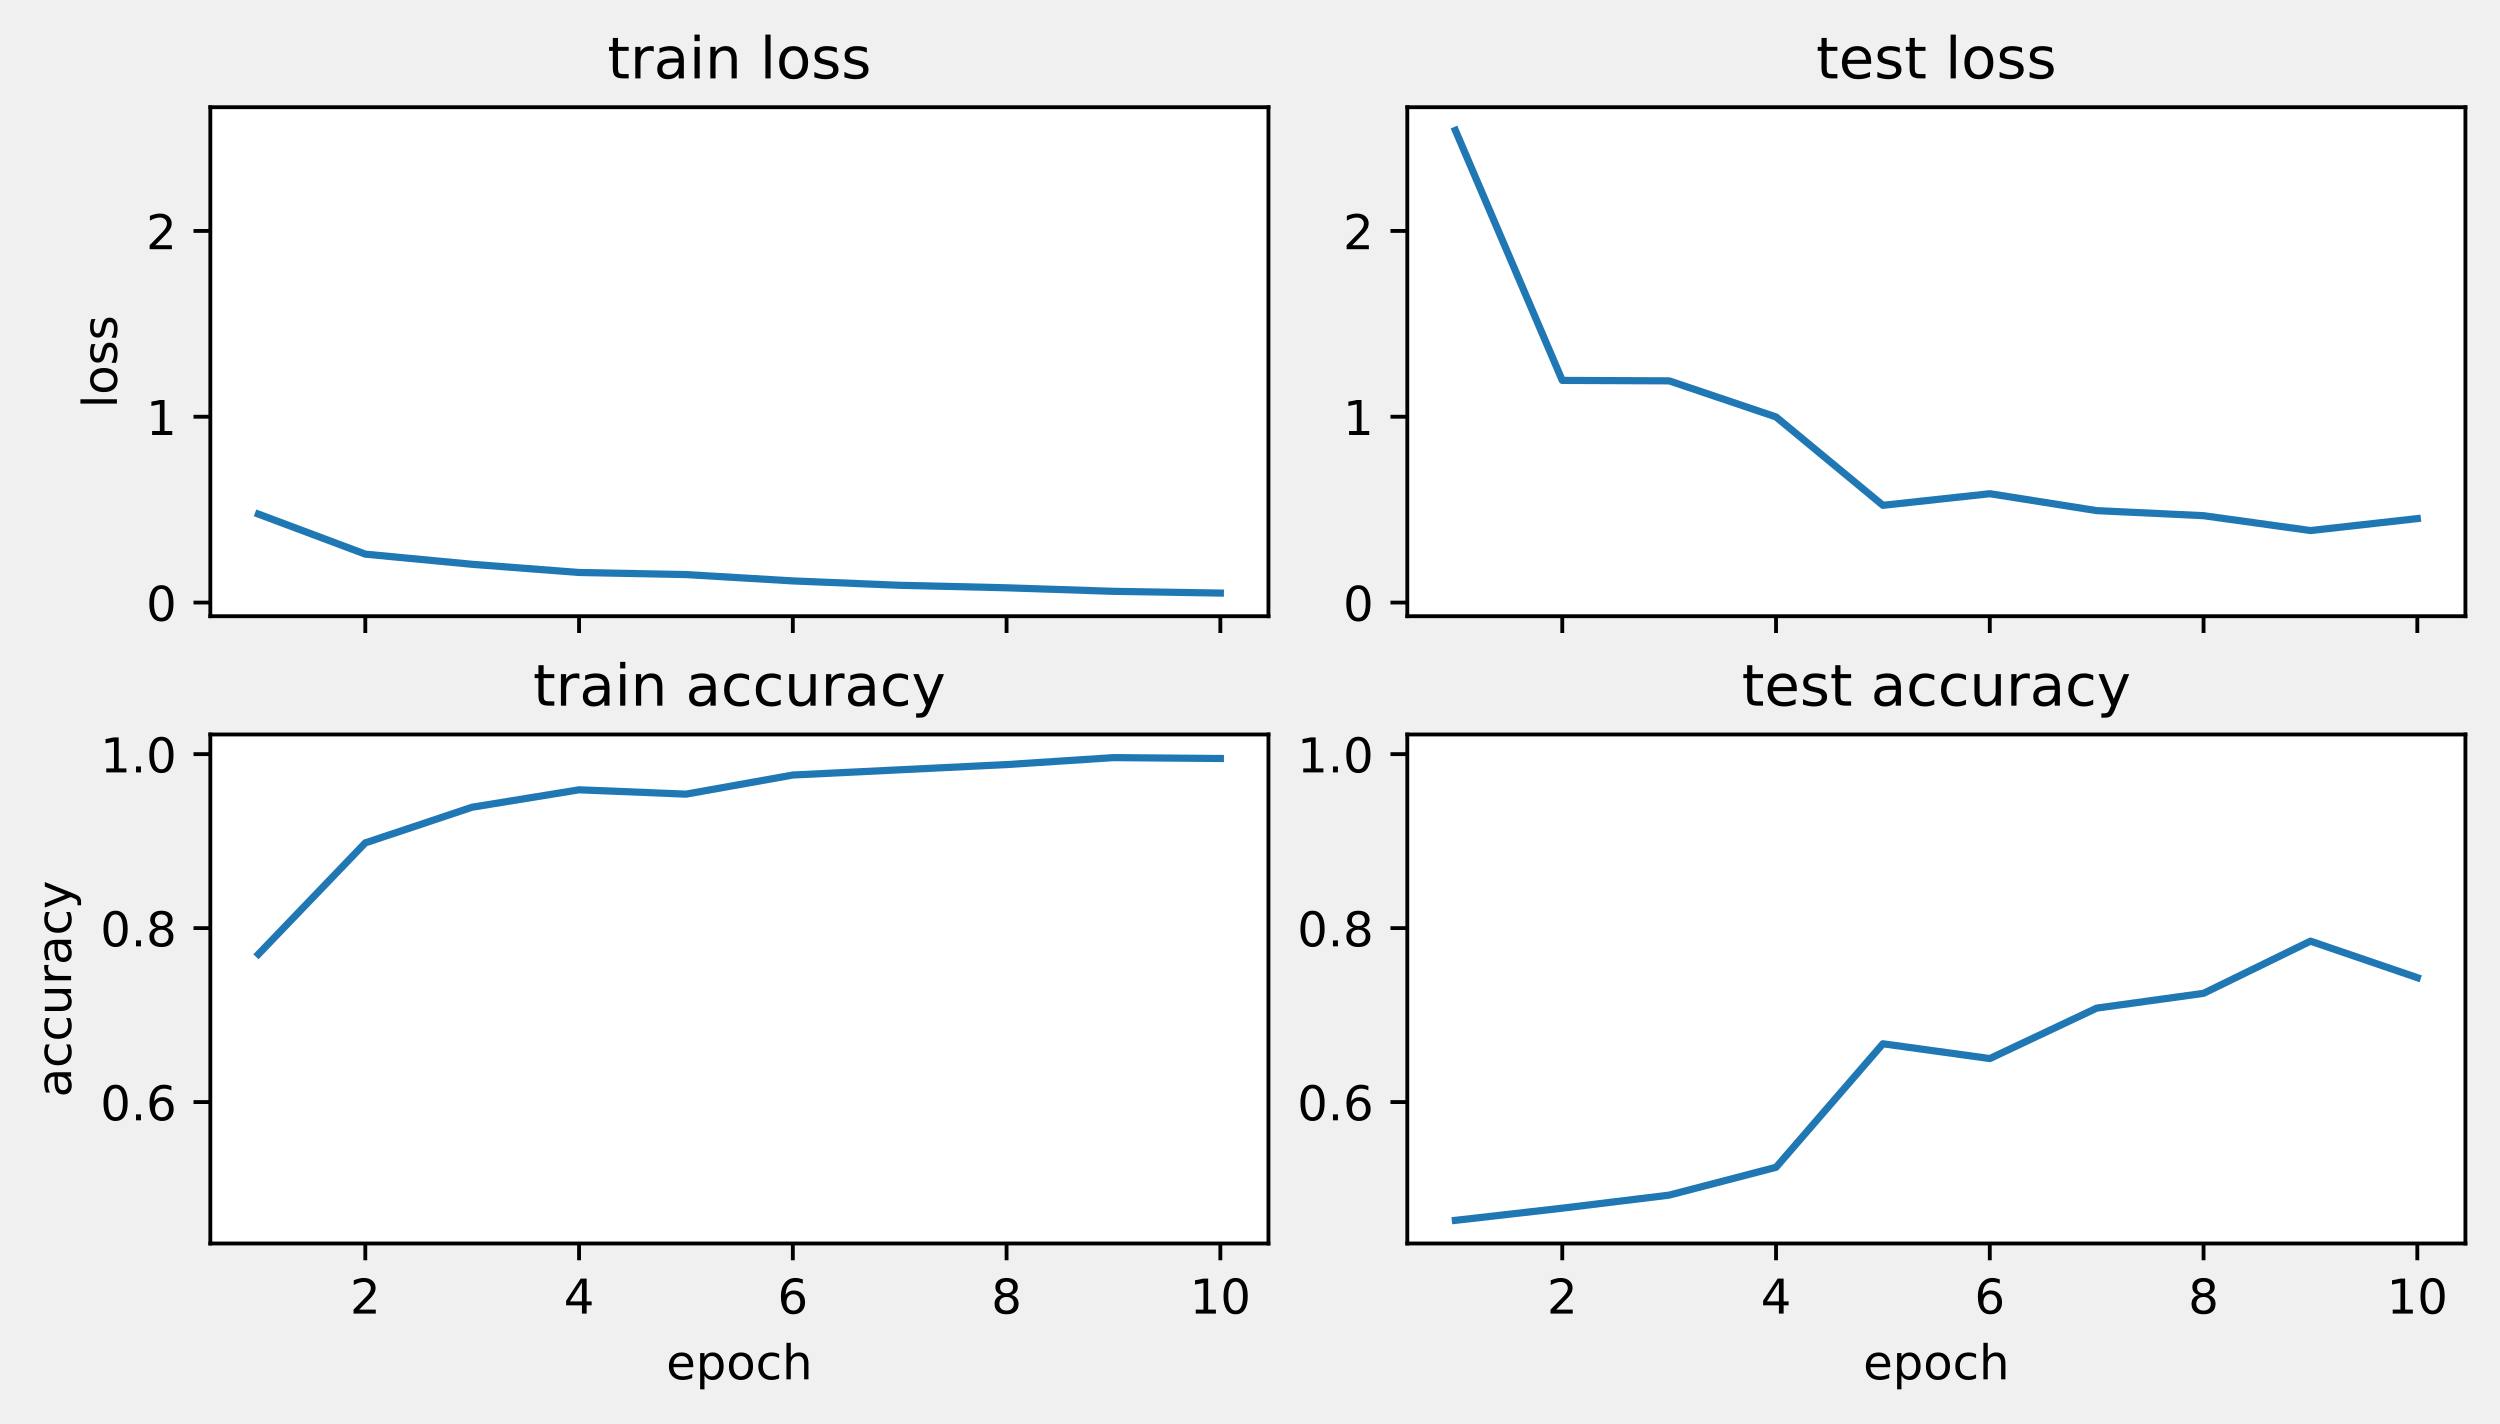
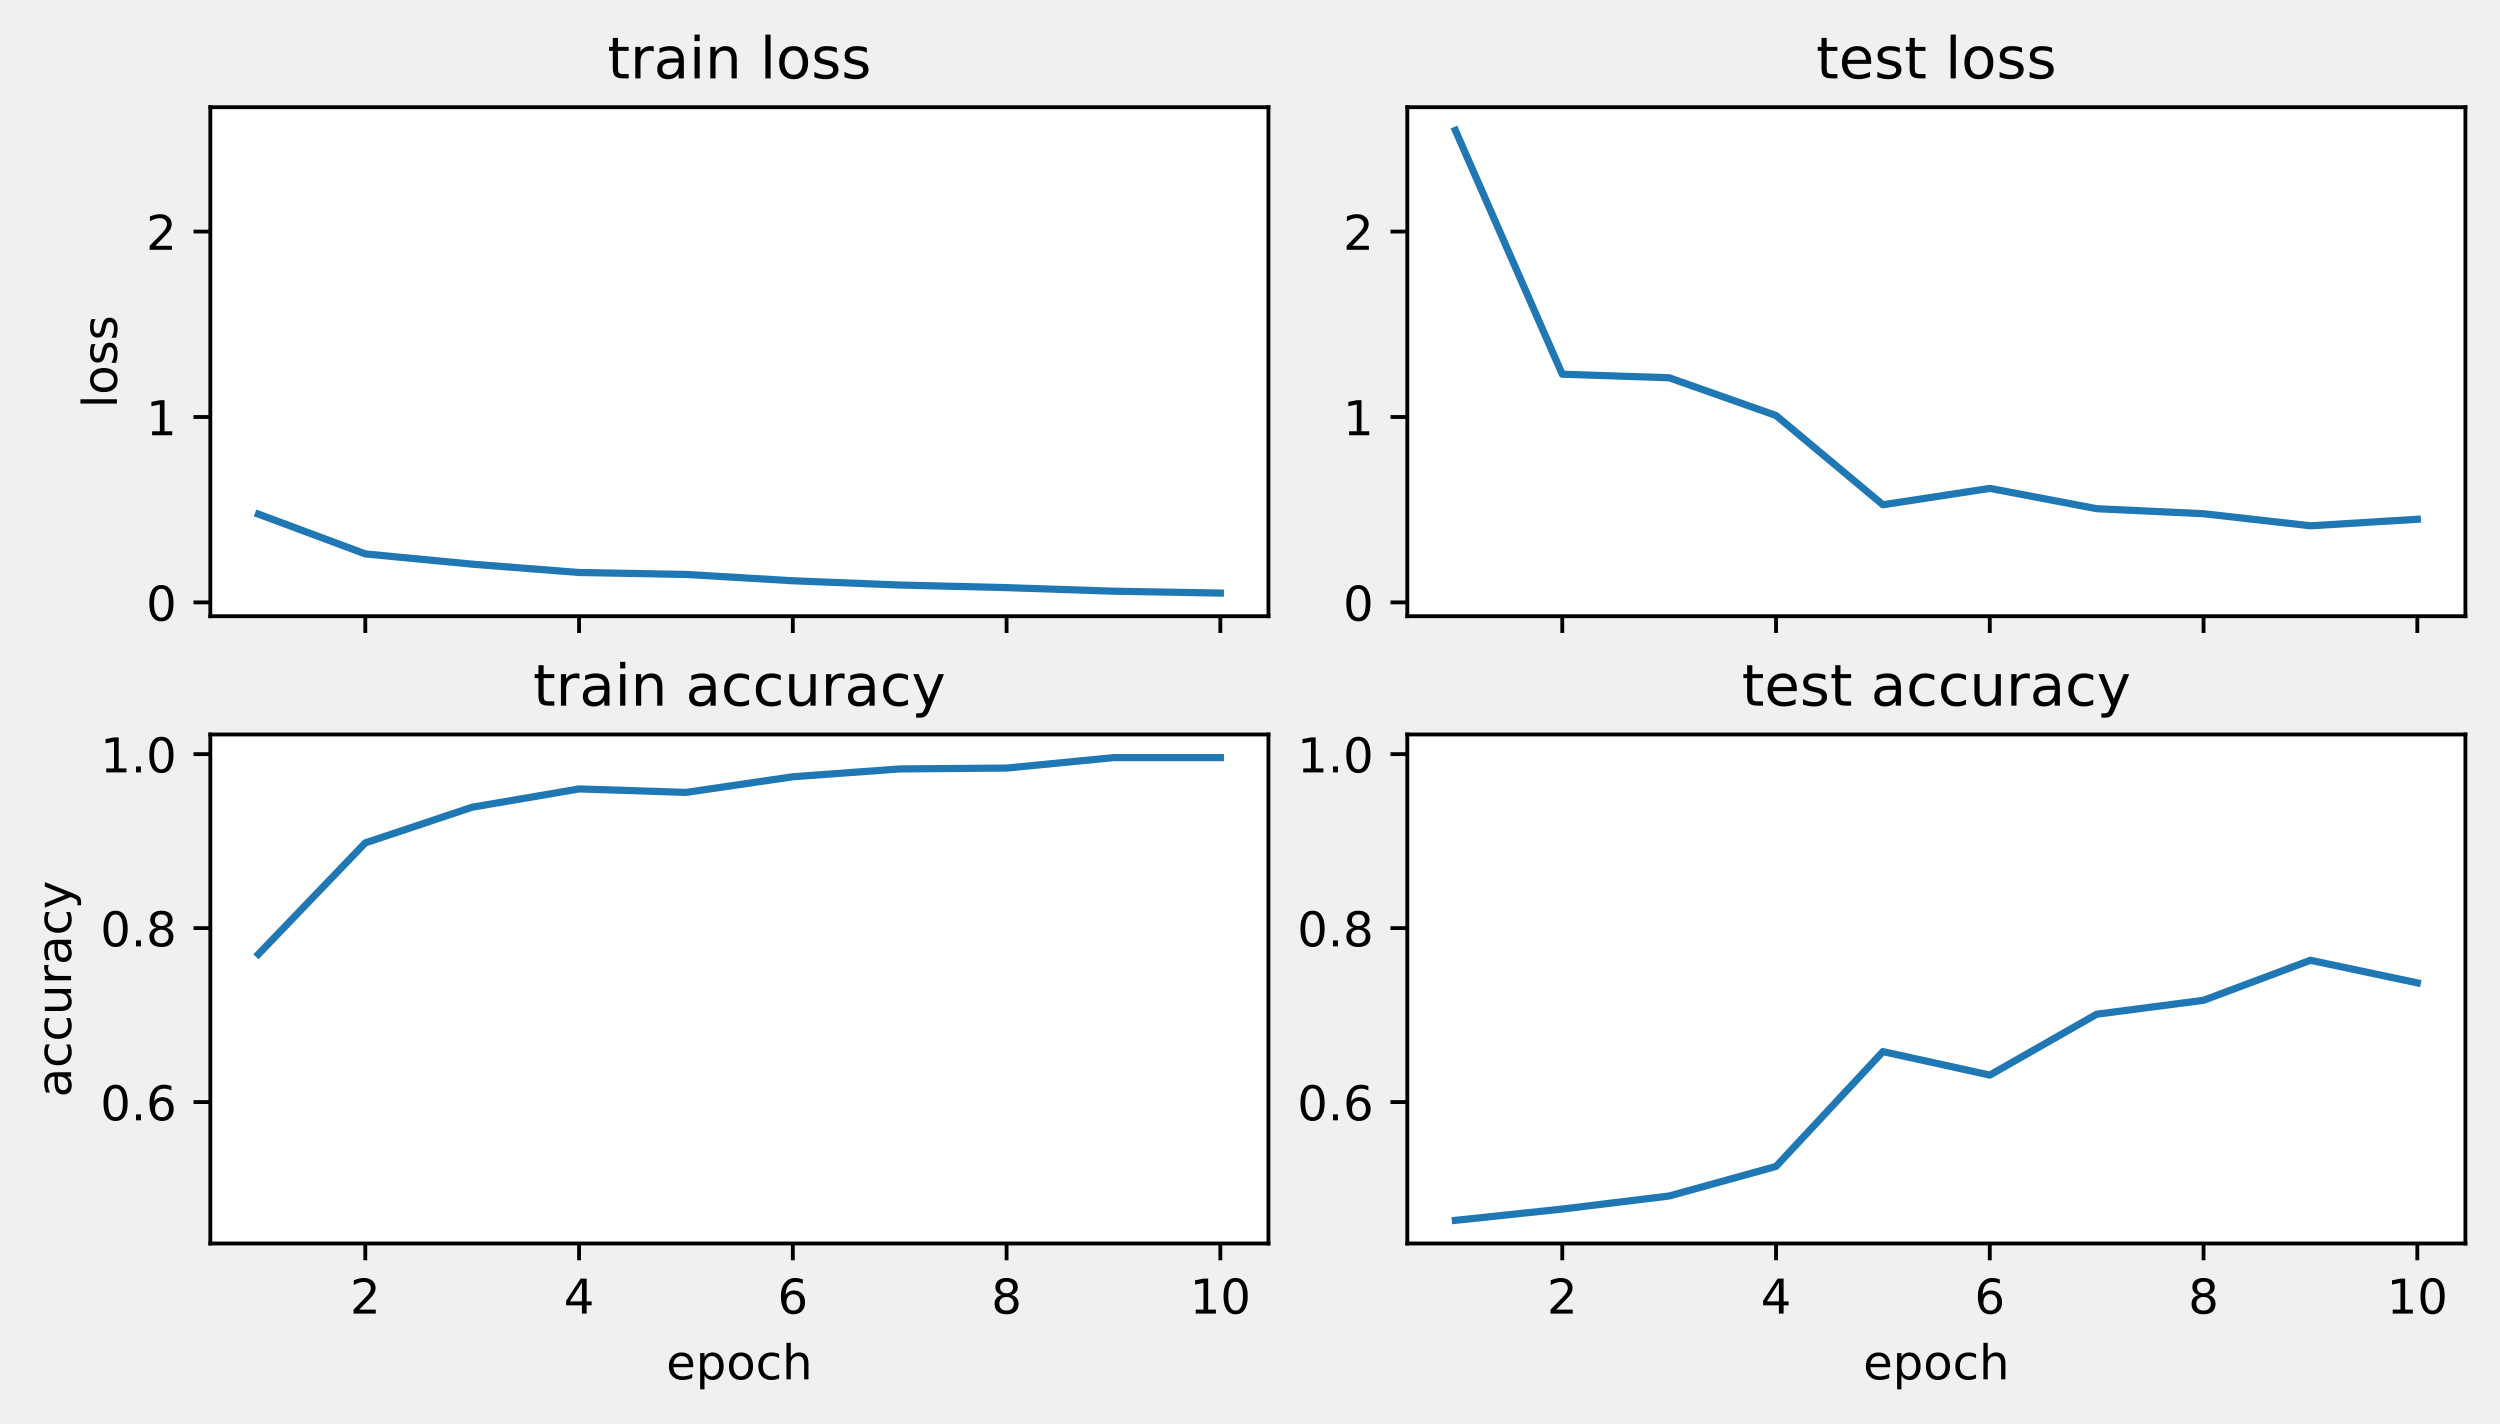
<svg xmlns="http://www.w3.org/2000/svg" xmlns:xlink="http://www.w3.org/1999/xlink" width="520.4pt" height="296.4pt" viewBox="0 0 520.4 296.4" version="1.1">
  <defs>
    <style type="text/css">*{stroke-linejoin: round; stroke-linecap: butt}</style>
  </defs>
  <g id="figure_1">
    <g id="patch_1">
      <path d="M 0 296.4  L 520.4 296.4  L 520.4 0  L 0 0  L 0 296.4  z " style="fill: none" />
    </g>
    <g id="axes_1">
      <g id="patch_2">
        <path d="M 43.781 128.271  L 264.039 128.271  L 264.039 22.318  L 43.781 22.318  z " style="fill: #ffffff" />
      </g>
      <g id="matplotlib.axis_1">
        <g id="xtick_1">
          <g id="line2d_1">
            <defs>
-               <path id="m2b2705c704" d="M 0 0  L 0 3.5  " style="stroke: #000000; stroke-width: 0.8" />
+               <path id="mb5eee490c5" d="M 0 0  L 0 3.5  " style="stroke: #000000; stroke-width: 0.8" />
            </defs>
            <g>
-               <use xlink:href="#m2b2705c704" x="76.041" y="128.271" style="stroke: #000000; stroke-width: 0.8" />
+               <use xlink:href="#mb5eee490c5" x="76.041" y="128.271" style="stroke: #000000; stroke-width: 0.8" />
            </g>
          </g>
        </g>
        <g id="xtick_2">
          <g id="line2d_2">
            <g>
-               <use xlink:href="#m2b2705c704" x="120.538" y="128.271" style="stroke: #000000; stroke-width: 0.8" />
+               <use xlink:href="#mb5eee490c5" x="120.538" y="128.271" style="stroke: #000000; stroke-width: 0.8" />
            </g>
          </g>
        </g>
        <g id="xtick_3">
          <g id="line2d_3">
            <g>
-               <use xlink:href="#m2b2705c704" x="165.034" y="128.271" style="stroke: #000000; stroke-width: 0.8" />
+               <use xlink:href="#mb5eee490c5" x="165.034" y="128.271" style="stroke: #000000; stroke-width: 0.8" />
            </g>
          </g>
        </g>
        <g id="xtick_4">
          <g id="line2d_4">
            <g>
-               <use xlink:href="#m2b2705c704" x="209.53" y="128.271" style="stroke: #000000; stroke-width: 0.8" />
+               <use xlink:href="#mb5eee490c5" x="209.53" y="128.271" style="stroke: #000000; stroke-width: 0.8" />
            </g>
          </g>
        </g>
        <g id="xtick_5">
          <g id="line2d_5">
            <g>
-               <use xlink:href="#m2b2705c704" x="254.027" y="128.271" style="stroke: #000000; stroke-width: 0.8" />
+               <use xlink:href="#mb5eee490c5" x="254.027" y="128.271" style="stroke: #000000; stroke-width: 0.8" />
            </g>
          </g>
        </g>
      </g>
      <g id="matplotlib.axis_2">
        <g id="ytick_1">
          <g id="line2d_6">
            <defs>
-               <path id="mb0f180276c" d="M 0 0  L -3.5 0  " style="stroke: #000000; stroke-width: 0.8" />
+               <path id="meec9b7aa50" d="M 0 0  L -3.5 0  " style="stroke: #000000; stroke-width: 0.8" />
            </defs>
            <g>
-               <use xlink:href="#mb0f180276c" x="43.781" y="125.429" style="stroke: #000000; stroke-width: 0.8" />
+               <use xlink:href="#meec9b7aa50" x="43.781" y="125.399" style="stroke: #000000; stroke-width: 0.8" />
            </g>
          </g>
          <g id="text_1">
-             <g transform="translate(30.41875 129.2287)scale(0.1 -0.1)">
+             <g transform="translate(30.41875 129.1986)scale(0.1 -0.1)">
              <defs>
                <path id="DejaVuSans-30" d="M 2034 4250  Q 1547 4250 1301 3770  Q 1056 3291 1056 2328  Q 1056 1369 1301 889  Q 1547 409 2034 409  Q 2525 409 2770 889  Q 3016 1369 3016 2328  Q 3016 3291 2770 3770  Q 2525 4250 2034 4250  z M 2034 4750  Q 2819 4750 3233 4129  Q 3647 3509 3647 2328  Q 3647 1150 3233 529  Q 2819 -91 2034 -91  Q 1250 -91 836 529  Q 422 1150 422 2328  Q 422 3509 836 4129  Q 1250 4750 2034 4750  z " transform="scale(0.015625)" />
              </defs>
              <use xlink:href="#DejaVuSans-30" />
            </g>
          </g>
        </g>
        <g id="ytick_2">
          <g id="line2d_7">
            <g>
-               <use xlink:href="#mb0f180276c" x="43.781" y="86.751" style="stroke: #000000; stroke-width: 0.8" />
+               <use xlink:href="#meec9b7aa50" x="43.781" y="86.8" style="stroke: #000000; stroke-width: 0.8" />
            </g>
          </g>
          <g id="text_2">
-             <g transform="translate(30.41875 90.55044)scale(0.1 -0.1)">
+             <g transform="translate(30.41875 90.59916)scale(0.1 -0.1)">
              <defs>
                <path id="DejaVuSans-31" d="M 794 531  L 1825 531  L 1825 4091  L 703 3866  L 703 4441  L 1819 4666  L 2450 4666  L 2450 531  L 3481 531  L 3481 0  L 794 0  L 794 531  z " transform="scale(0.015625)" />
              </defs>
              <use xlink:href="#DejaVuSans-31" />
            </g>
          </g>
        </g>
        <g id="ytick_3">
          <g id="line2d_8">
            <g>
-               <use xlink:href="#mb0f180276c" x="43.781" y="48.073" style="stroke: #000000; stroke-width: 0.8" />
+               <use xlink:href="#meec9b7aa50" x="43.781" y="48.201" style="stroke: #000000; stroke-width: 0.8" />
            </g>
          </g>
          <g id="text_3">
-             <g transform="translate(30.41875 51.87219)scale(0.1 -0.1)">
+             <g transform="translate(30.41875 51.99975)scale(0.1 -0.1)">
              <defs>
                <path id="DejaVuSans-32" d="M 1228 531  L 3431 531  L 3431 0  L 469 0  L 469 531  Q 828 903 1448 1529  Q 2069 2156 2228 2338  Q 2531 2678 2651 2914  Q 2772 3150 2772 3378  Q 2772 3750 2511 3984  Q 2250 4219 1831 4219  Q 1534 4219 1204 4116  Q 875 4013 500 3803  L 500 4441  Q 881 4594 1212 4672  Q 1544 4750 1819 4750  Q 2544 4750 2975 4387  Q 3406 4025 3406 3419  Q 3406 3131 3298 2873  Q 3191 2616 2906 2266  Q 2828 2175 2409 1742  Q 1991 1309 1228 531  z " transform="scale(0.015625)" />
              </defs>
              <use xlink:href="#DejaVuSans-32" />
            </g>
          </g>
        </g>
        <g id="text_4">
          <g transform="translate(24.33906 84.95257)rotate(-90)scale(0.1 -0.1)">
            <defs>
              <path id="DejaVuSans-6c" d="M 603 4863  L 1178 4863  L 1178 0  L 603 0  L 603 4863  z " transform="scale(0.015625)" />
              <path id="DejaVuSans-6f" d="M 1959 3097  Q 1497 3097 1228 2736  Q 959 2375 959 1747  Q 959 1119 1226 758  Q 1494 397 1959 397  Q 2419 397 2687 759  Q 2956 1122 2956 1747  Q 2956 2369 2687 2733  Q 2419 3097 1959 3097  z M 1959 3584  Q 2709 3584 3137 3096  Q 3566 2609 3566 1747  Q 3566 888 3137 398  Q 2709 -91 1959 -91  Q 1206 -91 779 398  Q 353 888 353 1747  Q 353 2609 779 3096  Q 1206 3584 1959 3584  z " transform="scale(0.015625)" />
              <path id="DejaVuSans-73" d="M 2834 3397  L 2834 2853  Q 2591 2978 2328 3040  Q 2066 3103 1784 3103  Q 1356 3103 1142 2972  Q 928 2841 928 2578  Q 928 2378 1081 2264  Q 1234 2150 1697 2047  L 1894 2003  Q 2506 1872 2764 1633  Q 3022 1394 3022 966  Q 3022 478 2636 193  Q 2250 -91 1575 -91  Q 1294 -91 989 -36  Q 684 19 347 128  L 347 722  Q 666 556 975 473  Q 1284 391 1588 391  Q 1994 391 2212 530  Q 2431 669 2431 922  Q 2431 1156 2273 1281  Q 2116 1406 1581 1522  L 1381 1569  Q 847 1681 609 1914  Q 372 2147 372 2553  Q 372 3047 722 3315  Q 1072 3584 1716 3584  Q 2034 3584 2315 3537  Q 2597 3491 2834 3397  z " transform="scale(0.015625)" />
            </defs>
            <use xlink:href="#DejaVuSans-6c" />
            <use xlink:href="#DejaVuSans-6f" x="27.783" />
            <use xlink:href="#DejaVuSans-73" x="88.965" />
            <use xlink:href="#DejaVuSans-73" x="141.064" />
          </g>
        </g>
      </g>
      <g id="line2d_9">
-         <path d="M 53.793 107.016  L 76.041 115.352  L 98.289 117.467  L 120.538 119.169  L 142.786 119.601  L 165.034 120.924  L 187.282 121.835  L 209.53 122.354  L 231.779 123.092  L 254.027 123.455  " clip-path="url(#pc5e389dac0)" style="fill: none; stroke: #1f77b4; stroke-width: 1.5; stroke-linecap: square" />
+         <path d="M 53.793 107.023  L 76.041 115.304  L 98.289 117.439  L 120.538 119.172  L 142.786 119.574  L 165.034 120.893  L 187.282 121.782  L 209.53 122.32  L 231.779 123.065  L 254.027 123.455  " clip-path="url(#p3aba13549d)" style="fill: none; stroke: #1f77b4; stroke-width: 1.5; stroke-linecap: square" />
      </g>
      <g id="patch_3">
        <path d="M 43.781 128.271  L 43.781 22.318  " style="fill: none; stroke: #000000; stroke-width: 0.8; stroke-linejoin: miter; stroke-linecap: square" />
      </g>
      <g id="patch_4">
        <path d="M 264.039 128.271  L 264.039 22.318  " style="fill: none; stroke: #000000; stroke-width: 0.8; stroke-linejoin: miter; stroke-linecap: square" />
      </g>
      <g id="patch_5">
        <path d="M 43.781 128.271  L 264.039 128.271  " style="fill: none; stroke: #000000; stroke-width: 0.8; stroke-linejoin: miter; stroke-linecap: square" />
      </g>
      <g id="patch_6">
        <path d="M 43.781 22.318  L 264.039 22.318  " style="fill: none; stroke: #000000; stroke-width: 0.8; stroke-linejoin: miter; stroke-linecap: square" />
      </g>
      <g id="text_5">
        <g transform="translate(126.4487 16.31812)scale(0.12 -0.12)">
          <defs>
            <path id="DejaVuSans-74" d="M 1172 4494  L 1172 3500  L 2356 3500  L 2356 3053  L 1172 3053  L 1172 1153  Q 1172 725 1289 603  Q 1406 481 1766 481  L 2356 481  L 2356 0  L 1766 0  Q 1100 0 847 248  Q 594 497 594 1153  L 594 3053  L 172 3053  L 172 3500  L 594 3500  L 594 4494  L 1172 4494  z " transform="scale(0.015625)" />
            <path id="DejaVuSans-72" d="M 2631 2963  Q 2534 3019 2420 3045  Q 2306 3072 2169 3072  Q 1681 3072 1420 2755  Q 1159 2438 1159 1844  L 1159 0  L 581 0  L 581 3500  L 1159 3500  L 1159 2956  Q 1341 3275 1631 3429  Q 1922 3584 2338 3584  Q 2397 3584 2469 3576  Q 2541 3569 2628 3553  L 2631 2963  z " transform="scale(0.015625)" />
            <path id="DejaVuSans-61" d="M 2194 1759  Q 1497 1759 1228 1600  Q 959 1441 959 1056  Q 959 750 1161 570  Q 1363 391 1709 391  Q 2188 391 2477 730  Q 2766 1069 2766 1631  L 2766 1759  L 2194 1759  z M 3341 1997  L 3341 0  L 2766 0  L 2766 531  Q 2569 213 2275 61  Q 1981 -91 1556 -91  Q 1019 -91 701 211  Q 384 513 384 1019  Q 384 1609 779 1909  Q 1175 2209 1959 2209  L 2766 2209  L 2766 2266  Q 2766 2663 2505 2880  Q 2244 3097 1772 3097  Q 1472 3097 1187 3025  Q 903 2953 641 2809  L 641 3341  Q 956 3463 1253 3523  Q 1550 3584 1831 3584  Q 2591 3584 2966 3190  Q 3341 2797 3341 1997  z " transform="scale(0.015625)" />
            <path id="DejaVuSans-69" d="M 603 3500  L 1178 3500  L 1178 0  L 603 0  L 603 3500  z M 603 4863  L 1178 4863  L 1178 4134  L 603 4134  L 603 4863  z " transform="scale(0.015625)" />
            <path id="DejaVuSans-6e" d="M 3513 2113  L 3513 0  L 2938 0  L 2938 2094  Q 2938 2591 2744 2837  Q 2550 3084 2163 3084  Q 1697 3084 1428 2787  Q 1159 2491 1159 1978  L 1159 0  L 581 0  L 581 3500  L 1159 3500  L 1159 2956  Q 1366 3272 1645 3428  Q 1925 3584 2291 3584  Q 2894 3584 3203 3211  Q 3513 2838 3513 2113  z " transform="scale(0.015625)" />
            <path id="DejaVuSans-20" transform="scale(0.015625)" />
          </defs>
          <use xlink:href="#DejaVuSans-74" />
          <use xlink:href="#DejaVuSans-72" x="39.209" />
          <use xlink:href="#DejaVuSans-61" x="80.322" />
          <use xlink:href="#DejaVuSans-69" x="141.602" />
          <use xlink:href="#DejaVuSans-6e" x="169.385" />
          <use xlink:href="#DejaVuSans-20" x="232.764" />
          <use xlink:href="#DejaVuSans-6c" x="264.551" />
          <use xlink:href="#DejaVuSans-6f" x="292.334" />
          <use xlink:href="#DejaVuSans-73" x="353.516" />
          <use xlink:href="#DejaVuSans-73" x="405.615" />
        </g>
      </g>
    </g>
    <g id="axes_2">
      <g id="patch_7">
        <path d="M 292.942 128.271  L 513.2 128.271  L 513.2 22.318  L 292.942 22.318  z " style="fill: #ffffff" />
      </g>
      <g id="matplotlib.axis_3">
        <g id="xtick_6">
          <g id="line2d_10">
            <g>
-               <use xlink:href="#m2b2705c704" x="325.202" y="128.271" style="stroke: #000000; stroke-width: 0.8" />
+               <use xlink:href="#mb5eee490c5" x="325.202" y="128.271" style="stroke: #000000; stroke-width: 0.8" />
            </g>
          </g>
        </g>
        <g id="xtick_7">
          <g id="line2d_11">
            <g>
-               <use xlink:href="#m2b2705c704" x="369.699" y="128.271" style="stroke: #000000; stroke-width: 0.8" />
+               <use xlink:href="#mb5eee490c5" x="369.699" y="128.271" style="stroke: #000000; stroke-width: 0.8" />
            </g>
          </g>
        </g>
        <g id="xtick_8">
          <g id="line2d_12">
            <g>
-               <use xlink:href="#m2b2705c704" x="414.195" y="128.271" style="stroke: #000000; stroke-width: 0.8" />
+               <use xlink:href="#mb5eee490c5" x="414.195" y="128.271" style="stroke: #000000; stroke-width: 0.8" />
            </g>
          </g>
        </g>
        <g id="xtick_9">
          <g id="line2d_13">
            <g>
-               <use xlink:href="#m2b2705c704" x="458.691" y="128.271" style="stroke: #000000; stroke-width: 0.8" />
+               <use xlink:href="#mb5eee490c5" x="458.691" y="128.271" style="stroke: #000000; stroke-width: 0.8" />
            </g>
          </g>
        </g>
        <g id="xtick_10">
          <g id="line2d_14">
            <g>
-               <use xlink:href="#m2b2705c704" x="503.188" y="128.271" style="stroke: #000000; stroke-width: 0.8" />
+               <use xlink:href="#mb5eee490c5" x="503.188" y="128.271" style="stroke: #000000; stroke-width: 0.8" />
            </g>
          </g>
        </g>
      </g>
      <g id="matplotlib.axis_4">
        <g id="ytick_4">
          <g id="line2d_15">
            <g>
-               <use xlink:href="#mb0f180276c" x="292.942" y="125.429" style="stroke: #000000; stroke-width: 0.8" />
+               <use xlink:href="#meec9b7aa50" x="292.942" y="125.399" style="stroke: #000000; stroke-width: 0.8" />
            </g>
          </g>
          <g id="text_6">
-             <g transform="translate(279.5797 129.2287)scale(0.1 -0.1)">
+             <g transform="translate(279.5797 129.1986)scale(0.1 -0.1)">
              <use xlink:href="#DejaVuSans-30" />
            </g>
          </g>
        </g>
        <g id="ytick_5">
          <g id="line2d_16">
            <g>
-               <use xlink:href="#mb0f180276c" x="292.942" y="86.751" style="stroke: #000000; stroke-width: 0.8" />
+               <use xlink:href="#meec9b7aa50" x="292.942" y="86.8" style="stroke: #000000; stroke-width: 0.8" />
            </g>
          </g>
          <g id="text_7">
-             <g transform="translate(279.5797 90.55044)scale(0.1 -0.1)">
+             <g transform="translate(279.5797 90.59916)scale(0.1 -0.1)">
              <use xlink:href="#DejaVuSans-31" />
            </g>
          </g>
        </g>
        <g id="ytick_6">
          <g id="line2d_17">
            <g>
-               <use xlink:href="#mb0f180276c" x="292.942" y="48.073" style="stroke: #000000; stroke-width: 0.8" />
+               <use xlink:href="#meec9b7aa50" x="292.942" y="48.201" style="stroke: #000000; stroke-width: 0.8" />
            </g>
          </g>
          <g id="text_8">
-             <g transform="translate(279.5797 51.87219)scale(0.1 -0.1)">
+             <g transform="translate(279.5797 51.99975)scale(0.1 -0.1)">
              <use xlink:href="#DejaVuSans-32" />
            </g>
          </g>
        </g>
      </g>
      <g id="line2d_18">
-         <path d="M 302.954 27.134  L 325.202 79.185  L 347.45 79.279  L 369.699 86.793  L 391.947 105.186  L 414.195 102.771  L 436.443 106.292  L 458.691 107.346  L 480.94 110.439  L 503.188 107.95  " clip-path="url(#p8f848ac9e5)" style="fill: none; stroke: #1f77b4; stroke-width: 1.5; stroke-linecap: square" />
+         <path d="M 302.954 27.134  L 325.202 77.899  L 347.45 78.637  L 369.699 86.491  L 391.947 105.072  L 414.195 101.66  L 436.443 105.89  L 458.691 106.939  L 480.94 109.449  L 503.188 108.088  " clip-path="url(#p703f0ce22d)" style="fill: none; stroke: #1f77b4; stroke-width: 1.5; stroke-linecap: square" />
      </g>
      <g id="patch_8">
        <path d="M 292.942 128.271  L 292.942 22.318  " style="fill: none; stroke: #000000; stroke-width: 0.8; stroke-linejoin: miter; stroke-linecap: square" />
      </g>
      <g id="patch_9">
        <path d="M 513.2 128.271  L 513.2 22.318  " style="fill: none; stroke: #000000; stroke-width: 0.8; stroke-linejoin: miter; stroke-linecap: square" />
      </g>
      <g id="patch_10">
        <path d="M 292.942 128.271  L 513.2 128.271  " style="fill: none; stroke: #000000; stroke-width: 0.8; stroke-linejoin: miter; stroke-linecap: square" />
      </g>
      <g id="patch_11">
        <path d="M 292.942 22.318  L 513.2 22.318  " style="fill: none; stroke: #000000; stroke-width: 0.8; stroke-linejoin: miter; stroke-linecap: square" />
      </g>
      <g id="text_9">
        <g transform="translate(378.0527 16.31812)scale(0.12 -0.12)">
          <defs>
            <path id="DejaVuSans-65" d="M 3597 1894  L 3597 1613  L 953 1613  Q 991 1019 1311 708  Q 1631 397 2203 397  Q 2534 397 2845 478  Q 3156 559 3463 722  L 3463 178  Q 3153 47 2828 -22  Q 2503 -91 2169 -91  Q 1331 -91 842 396  Q 353 884 353 1716  Q 353 2575 817 3079  Q 1281 3584 2069 3584  Q 2775 3584 3186 3129  Q 3597 2675 3597 1894  z M 3022 2063  Q 3016 2534 2758 2815  Q 2500 3097 2075 3097  Q 1594 3097 1305 2825  Q 1016 2553 972 2059  L 3022 2063  z " transform="scale(0.015625)" />
          </defs>
          <use xlink:href="#DejaVuSans-74" />
          <use xlink:href="#DejaVuSans-65" x="39.209" />
          <use xlink:href="#DejaVuSans-73" x="100.732" />
          <use xlink:href="#DejaVuSans-74" x="152.832" />
          <use xlink:href="#DejaVuSans-20" x="192.041" />
          <use xlink:href="#DejaVuSans-6c" x="223.828" />
          <use xlink:href="#DejaVuSans-6f" x="251.611" />
          <use xlink:href="#DejaVuSans-73" x="312.793" />
          <use xlink:href="#DejaVuSans-73" x="364.893" />
        </g>
      </g>
    </g>
    <g id="axes_3">
      <g id="patch_12">
        <path d="M 43.781 258.843  L 264.039 258.843  L 264.039 152.89  L 43.781 152.89  z " style="fill: #ffffff" />
      </g>
      <g id="matplotlib.axis_5">
        <g id="xtick_11">
          <g id="line2d_19">
            <g>
-               <use xlink:href="#m2b2705c704" x="76.041" y="258.843" style="stroke: #000000; stroke-width: 0.8" />
+               <use xlink:href="#mb5eee490c5" x="76.041" y="258.843" style="stroke: #000000; stroke-width: 0.8" />
            </g>
          </g>
          <g id="text_10">
            <g transform="translate(72.85991 273.4417)scale(0.1 -0.1)">
              <use xlink:href="#DejaVuSans-32" />
            </g>
          </g>
        </g>
        <g id="xtick_12">
          <g id="line2d_20">
            <g>
-               <use xlink:href="#m2b2705c704" x="120.538" y="258.843" style="stroke: #000000; stroke-width: 0.8" />
+               <use xlink:href="#mb5eee490c5" x="120.538" y="258.843" style="stroke: #000000; stroke-width: 0.8" />
            </g>
          </g>
          <g id="text_11">
            <g transform="translate(117.3563 273.4417)scale(0.1 -0.1)">
              <defs>
                <path id="DejaVuSans-34" d="M 2419 4116  L 825 1625  L 2419 1625  L 2419 4116  z M 2253 4666  L 3047 4666  L 3047 1625  L 3713 1625  L 3713 1100  L 3047 1100  L 3047 0  L 2419 0  L 2419 1100  L 313 1100  L 313 1709  L 2253 4666  z " transform="scale(0.015625)" />
              </defs>
              <use xlink:href="#DejaVuSans-34" />
            </g>
          </g>
        </g>
        <g id="xtick_13">
          <g id="line2d_21">
            <g>
-               <use xlink:href="#m2b2705c704" x="165.034" y="258.843" style="stroke: #000000; stroke-width: 0.8" />
+               <use xlink:href="#mb5eee490c5" x="165.034" y="258.843" style="stroke: #000000; stroke-width: 0.8" />
            </g>
          </g>
          <g id="text_12">
            <g transform="translate(161.8528 273.4417)scale(0.1 -0.1)">
              <defs>
                <path id="DejaVuSans-36" d="M 2113 2584  Q 1688 2584 1439 2293  Q 1191 2003 1191 1497  Q 1191 994 1439 701  Q 1688 409 2113 409  Q 2538 409 2786 701  Q 3034 994 3034 1497  Q 3034 2003 2786 2293  Q 2538 2584 2113 2584  z M 3366 4563  L 3366 3988  Q 3128 4100 2886 4159  Q 2644 4219 2406 4219  Q 1781 4219 1451 3797  Q 1122 3375 1075 2522  Q 1259 2794 1537 2939  Q 1816 3084 2150 3084  Q 2853 3084 3261 2657  Q 3669 2231 3669 1497  Q 3669 778 3244 343  Q 2819 -91 2113 -91  Q 1303 -91 875 529  Q 447 1150 447 2328  Q 447 3434 972 4092  Q 1497 4750 2381 4750  Q 2619 4750 2861 4703  Q 3103 4656 3366 4563  z " transform="scale(0.015625)" />
              </defs>
              <use xlink:href="#DejaVuSans-36" />
            </g>
          </g>
        </g>
        <g id="xtick_14">
          <g id="line2d_22">
            <g>
-               <use xlink:href="#m2b2705c704" x="209.53" y="258.843" style="stroke: #000000; stroke-width: 0.8" />
+               <use xlink:href="#mb5eee490c5" x="209.53" y="258.843" style="stroke: #000000; stroke-width: 0.8" />
            </g>
          </g>
          <g id="text_13">
            <g transform="translate(206.3492 273.4417)scale(0.1 -0.1)">
              <defs>
                <path id="DejaVuSans-38" d="M 2034 2216  Q 1584 2216 1326 1975  Q 1069 1734 1069 1313  Q 1069 891 1326 650  Q 1584 409 2034 409  Q 2484 409 2743 651  Q 3003 894 3003 1313  Q 3003 1734 2745 1975  Q 2488 2216 2034 2216  z M 1403 2484  Q 997 2584 770 2862  Q 544 3141 544 3541  Q 544 4100 942 4425  Q 1341 4750 2034 4750  Q 2731 4750 3128 4425  Q 3525 4100 3525 3541  Q 3525 3141 3298 2862  Q 3072 2584 2669 2484  Q 3125 2378 3379 2068  Q 3634 1759 3634 1313  Q 3634 634 3220 271  Q 2806 -91 2034 -91  Q 1263 -91 848 271  Q 434 634 434 1313  Q 434 1759 690 2068  Q 947 2378 1403 2484  z M 1172 3481  Q 1172 3119 1398 2916  Q 1625 2713 2034 2713  Q 2441 2713 2670 2916  Q 2900 3119 2900 3481  Q 2900 3844 2670 4047  Q 2441 4250 2034 4250  Q 1625 4250 1398 4047  Q 1172 3844 1172 3481  z " transform="scale(0.015625)" />
              </defs>
              <use xlink:href="#DejaVuSans-38" />
            </g>
          </g>
        </g>
        <g id="xtick_15">
          <g id="line2d_23">
            <g>
-               <use xlink:href="#m2b2705c704" x="254.027" y="258.843" style="stroke: #000000; stroke-width: 0.8" />
+               <use xlink:href="#mb5eee490c5" x="254.027" y="258.843" style="stroke: #000000; stroke-width: 0.8" />
            </g>
          </g>
          <g id="text_14">
            <g transform="translate(247.6644 273.4417)scale(0.1 -0.1)">
              <use xlink:href="#DejaVuSans-31" />
              <use xlink:href="#DejaVuSans-30" x="63.623" />
            </g>
          </g>
        </g>
        <g id="text_15">
          <g transform="translate(138.6818 287.1198)scale(0.1 -0.1)">
            <defs>
              <path id="DejaVuSans-70" d="M 1159 525  L 1159 -1331  L 581 -1331  L 581 3500  L 1159 3500  L 1159 2969  Q 1341 3281 1617 3432  Q 1894 3584 2278 3584  Q 2916 3584 3314 3078  Q 3713 2572 3713 1747  Q 3713 922 3314 415  Q 2916 -91 2278 -91  Q 1894 -91 1617 61  Q 1341 213 1159 525  z M 3116 1747  Q 3116 2381 2855 2742  Q 2594 3103 2138 3103  Q 1681 3103 1420 2742  Q 1159 2381 1159 1747  Q 1159 1113 1420 752  Q 1681 391 2138 391  Q 2594 391 2855 752  Q 3116 1113 3116 1747  z " transform="scale(0.015625)" />
              <path id="DejaVuSans-63" d="M 3122 3366  L 3122 2828  Q 2878 2963 2633 3030  Q 2388 3097 2138 3097  Q 1578 3097 1268 2742  Q 959 2388 959 1747  Q 959 1106 1268 751  Q 1578 397 2138 397  Q 2388 397 2633 464  Q 2878 531 3122 666  L 3122 134  Q 2881 22 2623 -34  Q 2366 -91 2075 -91  Q 1284 -91 818 406  Q 353 903 353 1747  Q 353 2603 823 3093  Q 1294 3584 2113 3584  Q 2378 3584 2631 3529  Q 2884 3475 3122 3366  z " transform="scale(0.015625)" />
              <path id="DejaVuSans-68" d="M 3513 2113  L 3513 0  L 2938 0  L 2938 2094  Q 2938 2591 2744 2837  Q 2550 3084 2163 3084  Q 1697 3084 1428 2787  Q 1159 2491 1159 1978  L 1159 0  L 581 0  L 581 4863  L 1159 4863  L 1159 2956  Q 1366 3272 1645 3428  Q 1925 3584 2291 3584  Q 2894 3584 3203 3211  Q 3513 2838 3513 2113  z " transform="scale(0.015625)" />
            </defs>
            <use xlink:href="#DejaVuSans-65" />
            <use xlink:href="#DejaVuSans-70" x="61.523" />
            <use xlink:href="#DejaVuSans-6f" x="125" />
            <use xlink:href="#DejaVuSans-63" x="186.182" />
            <use xlink:href="#DejaVuSans-68" x="241.162" />
          </g>
        </g>
      </g>
      <g id="matplotlib.axis_6">
        <g id="ytick_7">
          <g id="line2d_24">
            <g>
-               <use xlink:href="#mb0f180276c" x="43.781" y="229.404" style="stroke: #000000; stroke-width: 0.8" />
+               <use xlink:href="#meec9b7aa50" x="43.781" y="229.404" style="stroke: #000000; stroke-width: 0.8" />
            </g>
          </g>
          <g id="text_16">
            <g transform="translate(20.87813 233.203)scale(0.1 -0.1)">
              <defs>
                <path id="DejaVuSans-2e" d="M 684 794  L 1344 794  L 1344 0  L 684 0  L 684 794  z " transform="scale(0.015625)" />
              </defs>
              <use xlink:href="#DejaVuSans-30" />
              <use xlink:href="#DejaVuSans-2e" x="63.623" />
              <use xlink:href="#DejaVuSans-36" x="95.41" />
            </g>
          </g>
        </g>
        <g id="ytick_8">
          <g id="line2d_25">
            <g>
-               <use xlink:href="#mb0f180276c" x="43.781" y="193.193" style="stroke: #000000; stroke-width: 0.8" />
+               <use xlink:href="#meec9b7aa50" x="43.781" y="193.193" style="stroke: #000000; stroke-width: 0.8" />
            </g>
          </g>
          <g id="text_17">
            <g transform="translate(20.87813 196.992)scale(0.1 -0.1)">
              <use xlink:href="#DejaVuSans-30" />
              <use xlink:href="#DejaVuSans-2e" x="63.623" />
              <use xlink:href="#DejaVuSans-38" x="95.41" />
            </g>
          </g>
        </g>
        <g id="ytick_9">
          <g id="line2d_26">
            <g>
-               <use xlink:href="#mb0f180276c" x="43.781" y="156.982" style="stroke: #000000; stroke-width: 0.8" />
+               <use xlink:href="#meec9b7aa50" x="43.781" y="156.982" style="stroke: #000000; stroke-width: 0.8" />
            </g>
          </g>
          <g id="text_18">
            <g transform="translate(20.87813 160.7811)scale(0.1 -0.1)">
              <use xlink:href="#DejaVuSans-31" />
              <use xlink:href="#DejaVuSans-2e" x="63.623" />
              <use xlink:href="#DejaVuSans-30" x="95.41" />
            </g>
          </g>
        </g>
        <g id="text_19">
          <g transform="translate(14.79844 228.426)rotate(-90)scale(0.1 -0.1)">
            <defs>
              <path id="DejaVuSans-75" d="M 544 1381  L 544 3500  L 1119 3500  L 1119 1403  Q 1119 906 1312 657  Q 1506 409 1894 409  Q 2359 409 2629 706  Q 2900 1003 2900 1516  L 2900 3500  L 3475 3500  L 3475 0  L 2900 0  L 2900 538  Q 2691 219 2414 64  Q 2138 -91 1772 -91  Q 1169 -91 856 284  Q 544 659 544 1381  z M 1991 3584  L 1991 3584  z " transform="scale(0.015625)" />
              <path id="DejaVuSans-79" d="M 2059 -325  Q 1816 -950 1584 -1140  Q 1353 -1331 966 -1331  L 506 -1331  L 506 -850  L 844 -850  Q 1081 -850 1212 -737  Q 1344 -625 1503 -206  L 1606 56  L 191 3500  L 800 3500  L 1894 763  L 2988 3500  L 3597 3500  L 2059 -325  z " transform="scale(0.015625)" />
            </defs>
            <use xlink:href="#DejaVuSans-61" />
            <use xlink:href="#DejaVuSans-63" x="61.279" />
            <use xlink:href="#DejaVuSans-63" x="116.26" />
            <use xlink:href="#DejaVuSans-75" x="171.24" />
            <use xlink:href="#DejaVuSans-72" x="234.619" />
            <use xlink:href="#DejaVuSans-61" x="275.732" />
            <use xlink:href="#DejaVuSans-63" x="337.012" />
            <use xlink:href="#DejaVuSans-79" x="391.992" />
          </g>
        </g>
      </g>
      <g id="line2d_27">
-         <path d="M 53.793 198.624  L 76.041 175.449  L 98.289 168.026  L 120.538 164.405  L 142.786 165.31  L 165.034 161.327  L 187.282 160.241  L 209.53 159.154  L 231.779 157.706  L 254.027 157.887  " clip-path="url(#pd9a314ebfd)" style="fill: none; stroke: #1f77b4; stroke-width: 1.5; stroke-linecap: square" />
+         <path d="M 53.793 198.624  L 76.041 175.449  L 98.289 168.026  L 120.538 164.224  L 142.786 164.948  L 165.034 161.689  L 187.282 160.06  L 209.53 159.879  L 231.779 157.706  L 254.027 157.706  " clip-path="url(#p5cf1b54ec9)" style="fill: none; stroke: #1f77b4; stroke-width: 1.5; stroke-linecap: square" />
      </g>
      <g id="patch_13">
        <path d="M 43.781 258.843  L 43.781 152.89  " style="fill: none; stroke: #000000; stroke-width: 0.8; stroke-linejoin: miter; stroke-linecap: square" />
      </g>
      <g id="patch_14">
        <path d="M 264.039 258.843  L 264.039 152.89  " style="fill: none; stroke: #000000; stroke-width: 0.8; stroke-linejoin: miter; stroke-linecap: square" />
      </g>
      <g id="patch_15">
        <path d="M 43.781 258.843  L 264.039 258.843  " style="fill: none; stroke: #000000; stroke-width: 0.8; stroke-linejoin: miter; stroke-linecap: square" />
      </g>
      <g id="patch_16">
        <path d="M 43.781 152.89  L 264.039 152.89  " style="fill: none; stroke: #000000; stroke-width: 0.8; stroke-linejoin: miter; stroke-linecap: square" />
      </g>
      <g id="text_20">
        <g transform="translate(110.9668 146.89)scale(0.12 -0.12)">
          <use xlink:href="#DejaVuSans-74" />
          <use xlink:href="#DejaVuSans-72" x="39.209" />
          <use xlink:href="#DejaVuSans-61" x="80.322" />
          <use xlink:href="#DejaVuSans-69" x="141.602" />
          <use xlink:href="#DejaVuSans-6e" x="169.385" />
          <use xlink:href="#DejaVuSans-20" x="232.764" />
          <use xlink:href="#DejaVuSans-61" x="264.551" />
          <use xlink:href="#DejaVuSans-63" x="325.83" />
          <use xlink:href="#DejaVuSans-63" x="380.811" />
          <use xlink:href="#DejaVuSans-75" x="435.791" />
          <use xlink:href="#DejaVuSans-72" x="499.17" />
          <use xlink:href="#DejaVuSans-61" x="540.283" />
          <use xlink:href="#DejaVuSans-63" x="601.562" />
          <use xlink:href="#DejaVuSans-79" x="656.543" />
        </g>
      </g>
    </g>
    <g id="axes_4">
      <g id="patch_17">
        <path d="M 292.942 258.843  L 513.2 258.843  L 513.2 152.89  L 292.942 152.89  z " style="fill: #ffffff" />
      </g>
      <g id="matplotlib.axis_7">
        <g id="xtick_16">
          <g id="line2d_28">
            <g>
-               <use xlink:href="#m2b2705c704" x="325.202" y="258.843" style="stroke: #000000; stroke-width: 0.8" />
+               <use xlink:href="#mb5eee490c5" x="325.202" y="258.843" style="stroke: #000000; stroke-width: 0.8" />
            </g>
          </g>
          <g id="text_21">
            <g transform="translate(322.0208 273.4417)scale(0.1 -0.1)">
              <use xlink:href="#DejaVuSans-32" />
            </g>
          </g>
        </g>
        <g id="xtick_17">
          <g id="line2d_29">
            <g>
-               <use xlink:href="#m2b2705c704" x="369.699" y="258.843" style="stroke: #000000; stroke-width: 0.8" />
+               <use xlink:href="#mb5eee490c5" x="369.699" y="258.843" style="stroke: #000000; stroke-width: 0.8" />
            </g>
          </g>
          <g id="text_22">
            <g transform="translate(366.5173 273.4417)scale(0.1 -0.1)">
              <use xlink:href="#DejaVuSans-34" />
            </g>
          </g>
        </g>
        <g id="xtick_18">
          <g id="line2d_30">
            <g>
-               <use xlink:href="#m2b2705c704" x="414.195" y="258.843" style="stroke: #000000; stroke-width: 0.8" />
+               <use xlink:href="#mb5eee490c5" x="414.195" y="258.843" style="stroke: #000000; stroke-width: 0.8" />
            </g>
          </g>
          <g id="text_23">
            <g transform="translate(411.0137 273.4417)scale(0.1 -0.1)">
              <use xlink:href="#DejaVuSans-36" />
            </g>
          </g>
        </g>
        <g id="xtick_19">
          <g id="line2d_31">
            <g>
-               <use xlink:href="#m2b2705c704" x="458.691" y="258.843" style="stroke: #000000; stroke-width: 0.8" />
+               <use xlink:href="#mb5eee490c5" x="458.691" y="258.843" style="stroke: #000000; stroke-width: 0.8" />
            </g>
          </g>
          <g id="text_24">
            <g transform="translate(455.5101 273.4417)scale(0.1 -0.1)">
              <use xlink:href="#DejaVuSans-38" />
            </g>
          </g>
        </g>
        <g id="xtick_20">
          <g id="line2d_32">
            <g>
-               <use xlink:href="#m2b2705c704" x="503.188" y="258.843" style="stroke: #000000; stroke-width: 0.8" />
+               <use xlink:href="#mb5eee490c5" x="503.188" y="258.843" style="stroke: #000000; stroke-width: 0.8" />
            </g>
          </g>
          <g id="text_25">
            <g transform="translate(496.8253 273.4417)scale(0.1 -0.1)">
              <use xlink:href="#DejaVuSans-31" />
              <use xlink:href="#DejaVuSans-30" x="63.623" />
            </g>
          </g>
        </g>
        <g id="text_26">
          <g transform="translate(387.8427 287.1198)scale(0.1 -0.1)">
            <use xlink:href="#DejaVuSans-65" />
            <use xlink:href="#DejaVuSans-70" x="61.523" />
            <use xlink:href="#DejaVuSans-6f" x="125" />
            <use xlink:href="#DejaVuSans-63" x="186.182" />
            <use xlink:href="#DejaVuSans-68" x="241.162" />
          </g>
        </g>
      </g>
      <g id="matplotlib.axis_8">
        <g id="ytick_10">
          <g id="line2d_33">
            <g>
-               <use xlink:href="#mb0f180276c" x="292.942" y="229.404" style="stroke: #000000; stroke-width: 0.8" />
+               <use xlink:href="#meec9b7aa50" x="292.942" y="229.404" style="stroke: #000000; stroke-width: 0.8" />
            </g>
          </g>
          <g id="text_27">
            <g transform="translate(270.0391 233.203)scale(0.1 -0.1)">
              <use xlink:href="#DejaVuSans-30" />
              <use xlink:href="#DejaVuSans-2e" x="63.623" />
              <use xlink:href="#DejaVuSans-36" x="95.41" />
            </g>
          </g>
        </g>
        <g id="ytick_11">
          <g id="line2d_34">
            <g>
-               <use xlink:href="#mb0f180276c" x="292.942" y="193.193" style="stroke: #000000; stroke-width: 0.8" />
+               <use xlink:href="#meec9b7aa50" x="292.942" y="193.193" style="stroke: #000000; stroke-width: 0.8" />
            </g>
          </g>
          <g id="text_28">
            <g transform="translate(270.0391 196.992)scale(0.1 -0.1)">
              <use xlink:href="#DejaVuSans-30" />
              <use xlink:href="#DejaVuSans-2e" x="63.623" />
              <use xlink:href="#DejaVuSans-38" x="95.41" />
            </g>
          </g>
        </g>
        <g id="ytick_12">
          <g id="line2d_35">
            <g>
-               <use xlink:href="#mb0f180276c" x="292.942" y="156.982" style="stroke: #000000; stroke-width: 0.8" />
+               <use xlink:href="#meec9b7aa50" x="292.942" y="156.982" style="stroke: #000000; stroke-width: 0.8" />
            </g>
          </g>
          <g id="text_29">
            <g transform="translate(270.0391 160.7811)scale(0.1 -0.1)">
              <use xlink:href="#DejaVuSans-31" />
              <use xlink:href="#DejaVuSans-2e" x="63.623" />
              <use xlink:href="#DejaVuSans-30" x="95.41" />
            </g>
          </g>
        </g>
      </g>
      <g id="line2d_36">
-         <path d="M 302.954 254.027  L 325.202 251.492  L 347.45 248.777  L 369.699 242.983  L 391.947 217.273  L 414.195 220.351  L 436.443 209.85  L 458.691 206.772  L 480.94 195.909  L 503.188 203.513  " clip-path="url(#p38f15ee16e)" style="fill: none; stroke: #1f77b4; stroke-width: 1.5; stroke-linecap: square" />
+         <path d="M 302.954 254.027  L 325.202 251.673  L 347.45 248.958  L 369.699 242.802  L 391.947 218.903  L 414.195 223.791  L 436.443 211.117  L 458.691 208.22  L 480.94 199.892  L 503.188 204.599  " clip-path="url(#p9bd523df09)" style="fill: none; stroke: #1f77b4; stroke-width: 1.5; stroke-linecap: square" />
      </g>
      <g id="patch_18">
        <path d="M 292.942 258.843  L 292.942 152.89  " style="fill: none; stroke: #000000; stroke-width: 0.8; stroke-linejoin: miter; stroke-linecap: square" />
      </g>
      <g id="patch_19">
        <path d="M 513.2 258.843  L 513.2 152.89  " style="fill: none; stroke: #000000; stroke-width: 0.8; stroke-linejoin: miter; stroke-linecap: square" />
      </g>
      <g id="patch_20">
        <path d="M 292.942 258.843  L 513.2 258.843  " style="fill: none; stroke: #000000; stroke-width: 0.8; stroke-linejoin: miter; stroke-linecap: square" />
      </g>
      <g id="patch_21">
        <path d="M 292.942 152.89  L 513.2 152.89  " style="fill: none; stroke: #000000; stroke-width: 0.8; stroke-linejoin: miter; stroke-linecap: square" />
      </g>
      <g id="text_30">
        <g transform="translate(362.5709 146.89)scale(0.12 -0.12)">
          <use xlink:href="#DejaVuSans-74" />
          <use xlink:href="#DejaVuSans-65" x="39.209" />
          <use xlink:href="#DejaVuSans-73" x="100.732" />
          <use xlink:href="#DejaVuSans-74" x="152.832" />
          <use xlink:href="#DejaVuSans-20" x="192.041" />
          <use xlink:href="#DejaVuSans-61" x="223.828" />
          <use xlink:href="#DejaVuSans-63" x="285.107" />
          <use xlink:href="#DejaVuSans-63" x="340.088" />
          <use xlink:href="#DejaVuSans-75" x="395.068" />
          <use xlink:href="#DejaVuSans-72" x="458.447" />
          <use xlink:href="#DejaVuSans-61" x="499.561" />
          <use xlink:href="#DejaVuSans-63" x="560.84" />
          <use xlink:href="#DejaVuSans-79" x="615.82" />
        </g>
      </g>
    </g>
  </g>
  <defs>
-     <clipPath id="pc5e389dac0">
+     <clipPath id="p3aba13549d">
      <rect x="43.781" y="22.318" width="220.257" height="105.953" />
    </clipPath>
-     <clipPath id="p8f848ac9e5">
+     <clipPath id="p703f0ce22d">
      <rect x="292.942" y="22.318" width="220.257" height="105.953" />
    </clipPath>
-     <clipPath id="pd9a314ebfd">
+     <clipPath id="p5cf1b54ec9">
      <rect x="43.781" y="152.89" width="220.257" height="105.953" />
    </clipPath>
-     <clipPath id="p38f15ee16e">
+     <clipPath id="p9bd523df09">
      <rect x="292.942" y="152.89" width="220.257" height="105.953" />
    </clipPath>
  </defs>
</svg>
